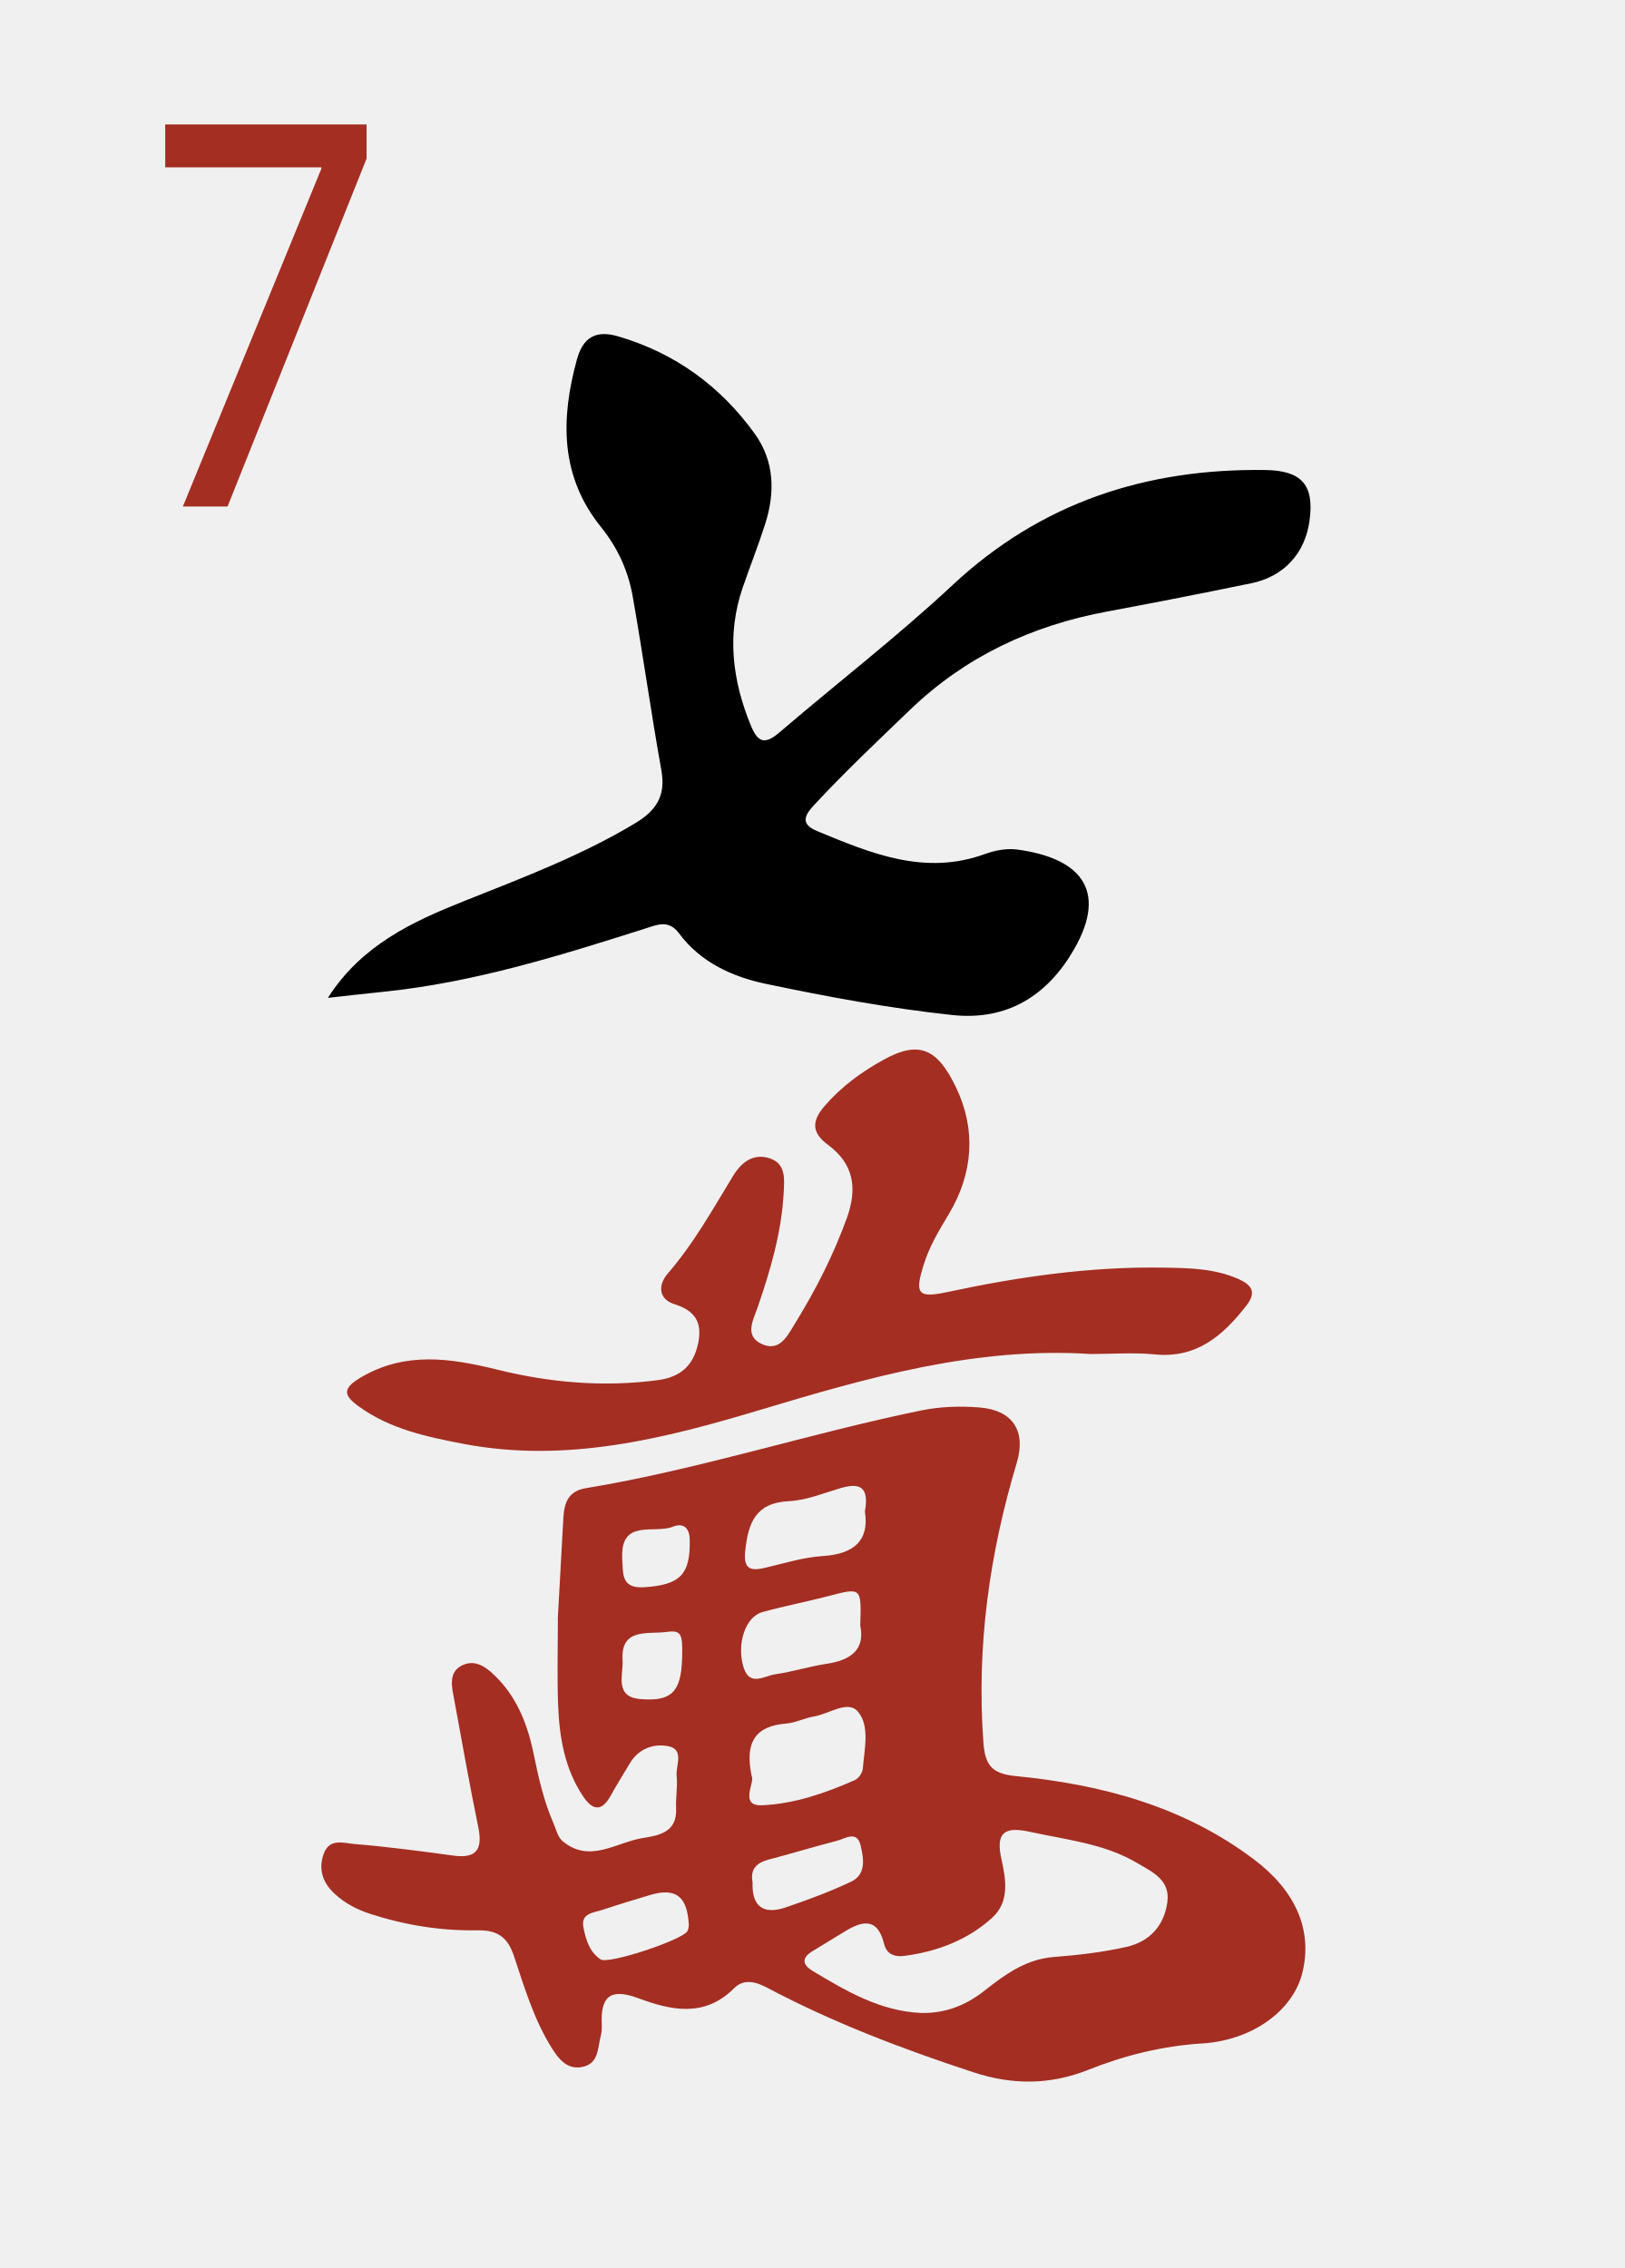
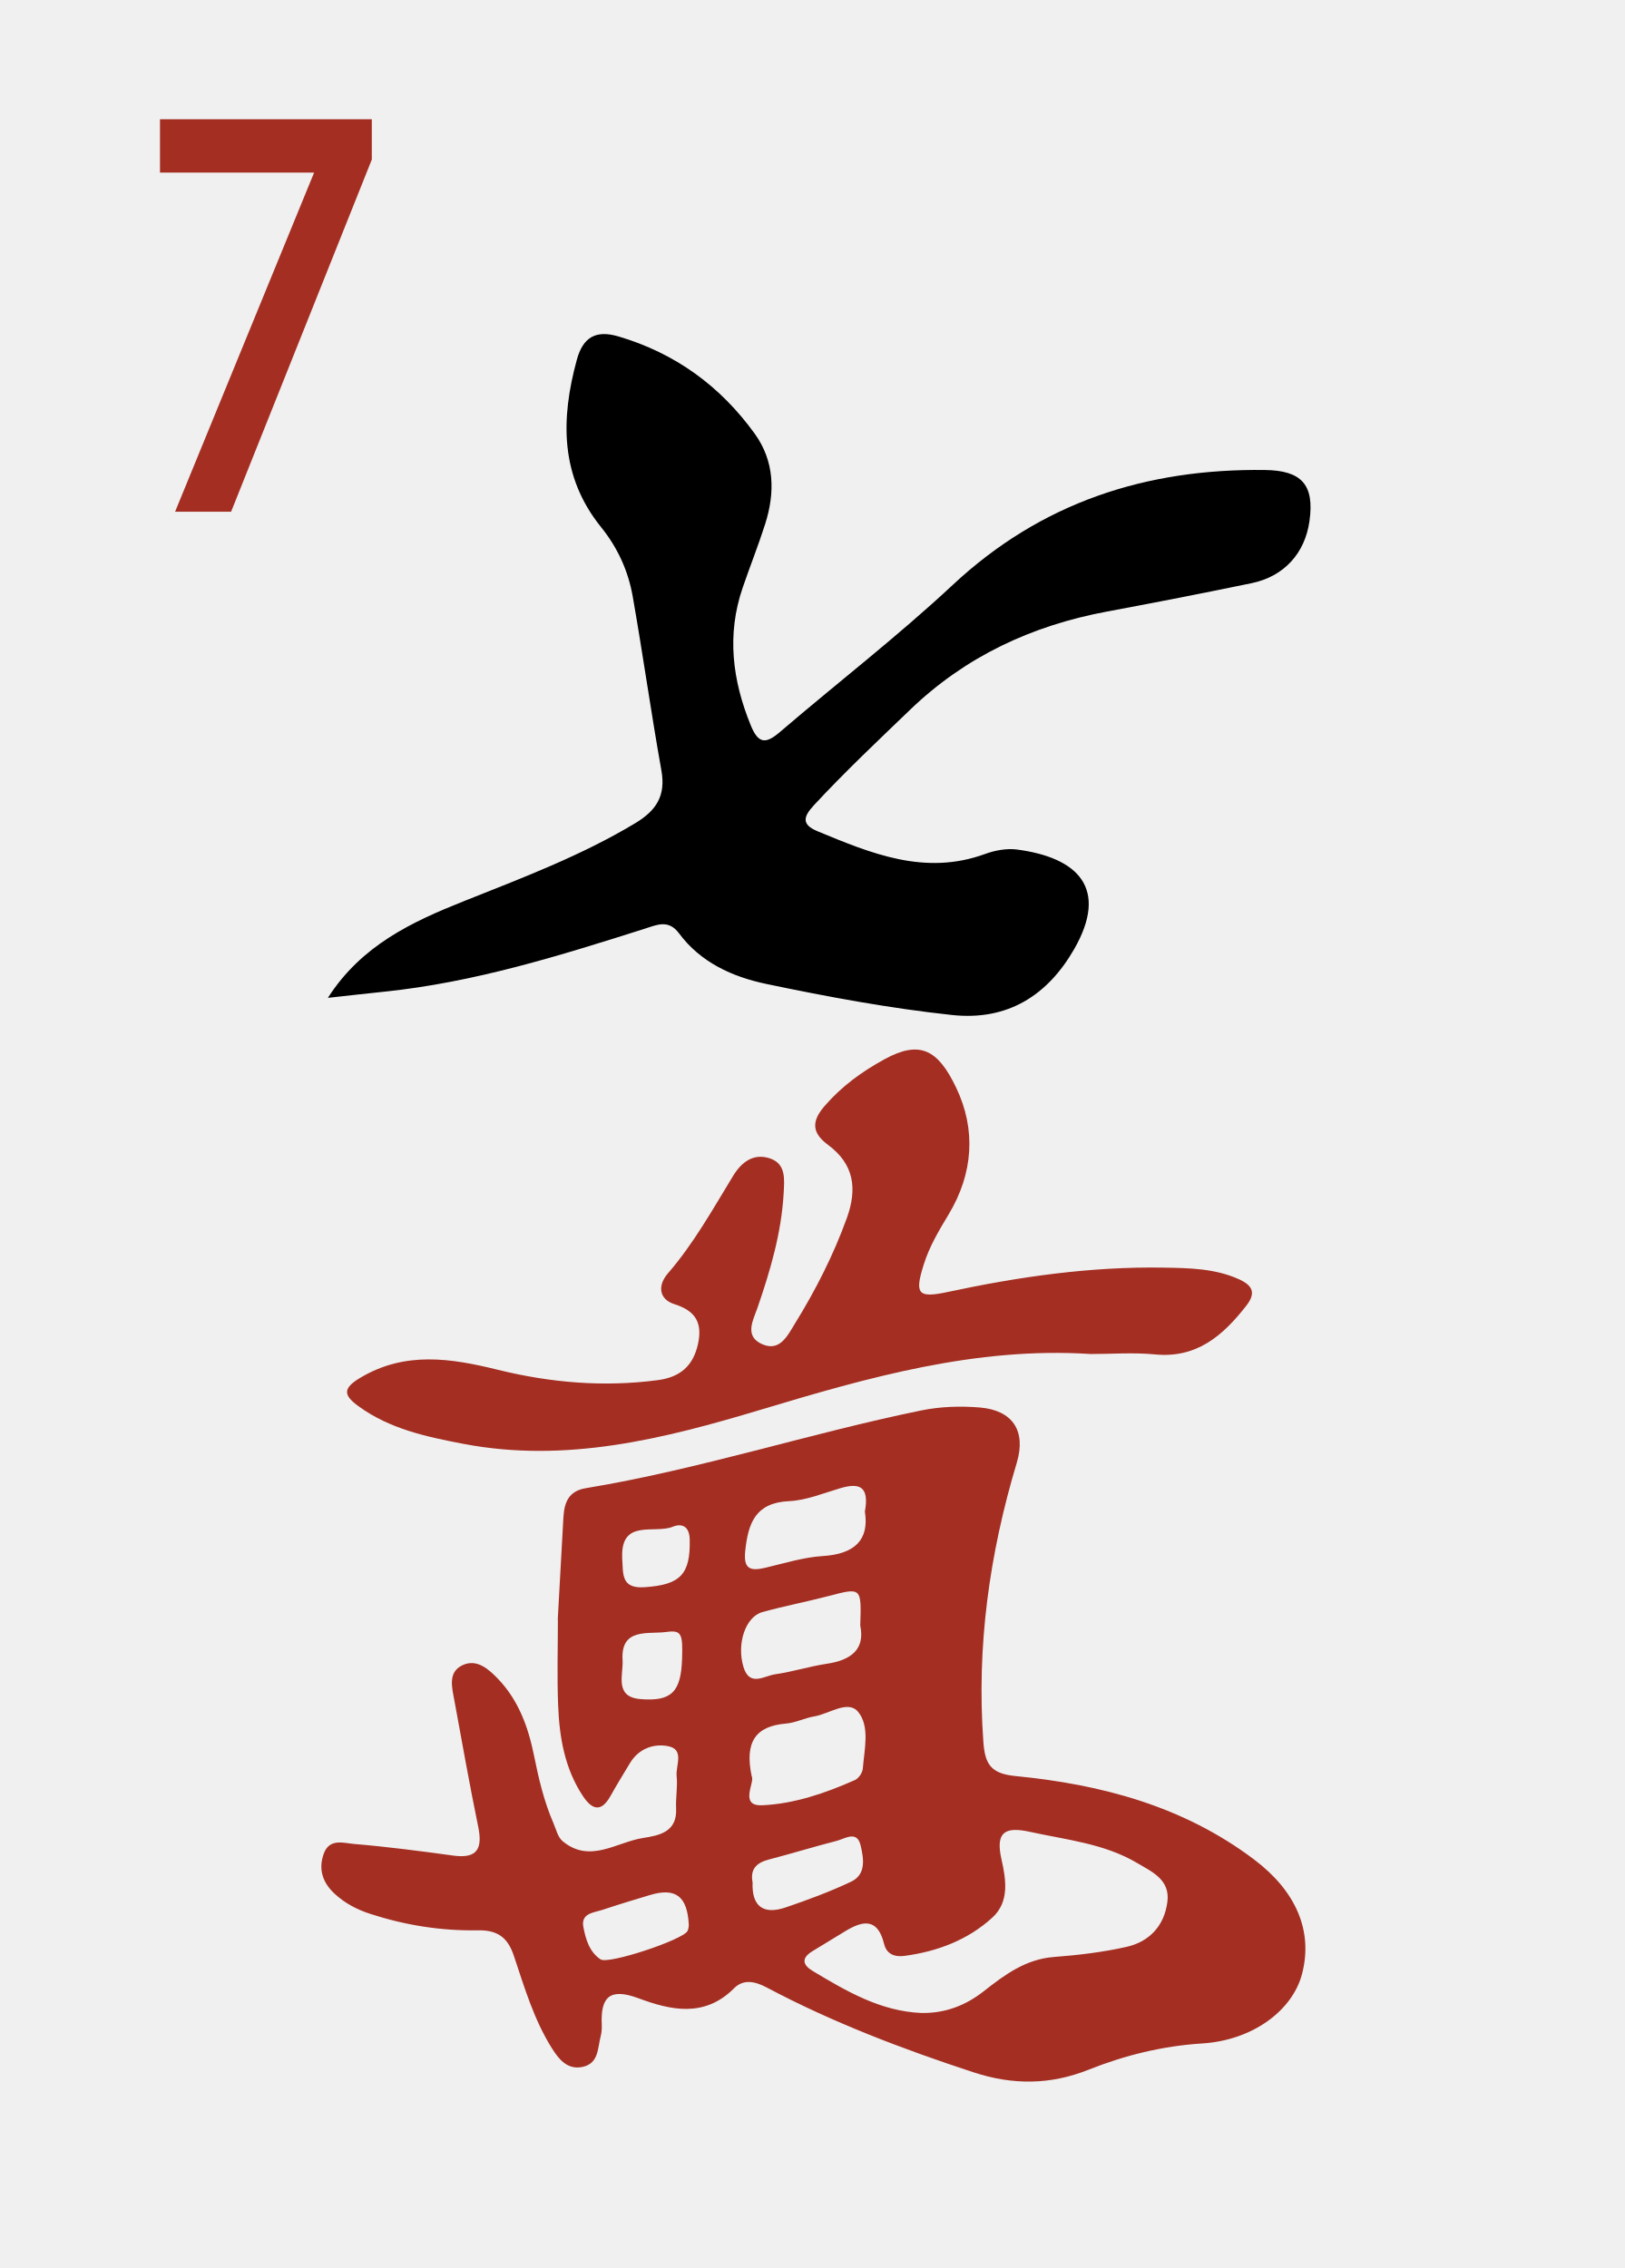
<svg xmlns="http://www.w3.org/2000/svg" id="Layer_1" data-name="Layer 1" viewBox="0 0 310.841 433.986" version="1.1" width="310.841" height="433.986">
  <defs id="defs1">
    <style id="style1">
      .cls-1 {
        fill: #fff;
      }

      .cls-2 {
        fill: #831618;
      }
    </style>
  </defs>
  <g id="g3" transform="translate(-87.80996,-22.99989)">
    <g id="g2" style="fill:none">
      <path d="m 398.63,291.78 c 0,-77.84 0.02,-155.7 0,-233.54 0,-10.31 -3.95,-18.92 -11.49,-25.92 -7.18,-6.67 -15.82,-9.34 -25.47,-9.32 -20.07,0.03 -40.14,0.03 -60.21,0.03 -59.06,0 -118.11,-0.02 -177.16,-0.03 -11.34,0 -20.72,4.34 -28.15,12.89 -6.27,7.22 -8.35,15.73 -8.34,25.12 0.08,59.52 0.04,119.04 0.04,178.55 0,49.66 -0.01,99.31 0,148.97 0,11.71 -0.06,23.43 0.17,35.14 0.17,8.21 3.52,15.25 9.04,21.3 8.08,8.86 18.27,11.9 30.02,11.88 72.97,-0.12 145.95,-0.03 218.92,-0.1 7.99,-0.01 16.05,0.84 23.98,-0.63 17.04,-3.17 28.65,-17.63 28.66,-35.57 0.03,-42.93 -0.01,-85.85 -0.01,-128.78 z m -2.43,-51.84 h -0.05 c 0,59.4 0,118.79 0,178.2 0,5.01 -0.29,9.96 -2.06,14.73 -4.8,12.96 -17.23,21.4 -31.66,21.4 -77.27,0 -154.53,-0.02 -231.79,-0.03 -2.55,0 -5.11,0.06 -7.66,-0.03 -18.18,-0.65 -31.86,-14.28 -32.59,-32.44 -0.03,-0.93 -0.02,-1.85 -0.02,-2.78 0,-119.38 0.02,-238.75 -0.03,-358.13 0,-9.73 2.62,-18.27 9.62,-25.26 6.96,-6.93 15.36,-10.01 25.14,-10 56.96,0.06 113.93,0.03 170.89,0.03 22.28,0 44.55,-0.09 66.82,0.03 16.55,0.09 29.64,10.91 32.75,26.74 0.84,4.24 0.62,8.55 0.63,12.84 0,58.24 0,116.48 0,174.72 z" id="path1" style="fill:none" />
      <path class="cls-1" d="m 396.2,239.93 h -0.05 c 0,59.4 0,118.79 0,178.2 0,5.01 -0.29,9.96 -2.06,14.73 -4.8,12.96 -17.23,21.4 -31.66,21.4 -77.27,0 -154.53,-0.02 -231.79,-0.03 -2.55,0 -5.11,0.06 -7.66,-0.03 -18.18,-0.65 -31.86,-14.28 -32.59,-32.44 -0.03,-0.93 -0.02,-1.85 -0.02,-2.78 0,-119.38 0.02,-238.75 -0.03,-358.13 0,-9.73 2.62,-18.27 9.62,-25.26 6.96,-6.93 15.36,-10.01 25.14,-10 56.96,0.06 113.93,0.03 170.89,0.03 22.28,0 44.55,-0.09 66.82,0.03 16.55,0.09 29.64,10.91 32.75,26.74 0.84,4.24 0.62,8.55 0.63,12.84 0,58.24 0,116.48 0,174.72 z" id="path2" style="fill:none" />
    </g>
-     <polygon class="cls-2" points="152.72,46.82 119.42,46.82 119.42,53.91 145.25,53.91 145.25,54.11 122.34,110 129.73,110 152.72,52.45 " id="polygon2" transform="matrix(1.157012,0,0,1.157012,-18.75034,-7.351288)" style="fill:#a42e22;fill-opacity:1" />
+     <polygon class="cls-2" points="152.72,46.82 119.42,46.82 119.42,53.91 145.25,53.91 145.25,54.11 122.34,110 129.73,110 152.72,52.45 " id="polygon2" transform="matrix(1.157012,0,0,1.157012,-18.75034,-7.351288)" style="fill:#a42e22;fill-opacity:1;stroke:#a42e22;stroke-opacity:1;stroke-width:1.729;stroke-dasharray:none" />
  </g>
  <g id="g5" transform="matrix(1.021137,0,0,1.021137,-92.25891,-36.14588)">
    <path class="cls-2" d="m 194.85,338.94 c 0.37,-6.66 0.71,-12.91 1.06,-19.15 0.16,-2.78 0.92,-4.98 4.2,-5.52 21.26,-3.51 41.78,-10.25 62.85,-14.57 3.56,-0.73 7.35,-0.85 10.98,-0.55 6.14,0.51 8.71,4.38 6.92,10.35 -5.13,17.09 -7.56,34.44 -6.26,52.31 0.3,4.2 1.42,5.95 5.98,6.4 16.12,1.57 31.49,5.64 44.73,15.63 7.9,5.95 11.08,13.41 9.01,21.42 -1.8,6.96 -9.35,12.48 -18.7,13.06 -7.45,0.47 -14.49,2.21 -21.38,4.95 -7.07,2.81 -14.11,2.89 -21.52,0.45 -13.31,-4.37 -26.34,-9.32 -38.72,-15.89 -2.2,-1.16 -4.36,-1.61 -6.11,0.15 -5.54,5.56 -11.85,4.13 -17.95,1.86 -5.4,-2 -7.08,-0.16 -6.84,4.98 0.03,0.73 -0.03,1.49 -0.21,2.19 -0.58,2.23 -0.35,5.07 -3.41,5.71 -2.89,0.6 -4.49,-1.55 -5.73,-3.51 -3.35,-5.33 -5.13,-11.37 -7.11,-17.28 -1.18,-3.55 -3.11,-4.88 -6.84,-4.81 -6.83,0.12 -13.55,-0.96 -20.08,-3.08 -2.5,-0.81 -4.76,-2 -6.67,-3.77 -2.21,-2.04 -3.1,-4.54 -2.05,-7.48 1.07,-2.98 3.74,-2.01 5.69,-1.85 6.22,0.52 12.42,1.33 18.61,2.18 4.46,0.61 5.49,-1.29 4.66,-5.36 -1.63,-7.92 -3.04,-15.89 -4.5,-23.84 -0.43,-2.34 -1.19,-5.12 1.46,-6.44 2.75,-1.36 5.02,0.73 6.75,2.53 3.8,3.96 5.65,8.99 6.72,14.29 0.88,4.34 1.87,8.63 3.64,12.7 0.51,1.18 0.83,2.66 1.73,3.41 5.1,4.26 10.09,0.19 15.07,-0.59 2.98,-0.47 6.42,-1.08 6.2,-5.54 -0.1,-2.01 0.31,-4.07 0.1,-6.06 -0.21,-1.96 1.54,-5.01 -1.62,-5.61 -2.69,-0.52 -5.49,0.46 -7.12,3.17 -1.23,2.05 -2.49,4.08 -3.65,6.16 -1.8,3.24 -3.54,2.51 -5.22,-0.05 -3.36,-5.1 -4.35,-10.91 -4.59,-16.82 -0.22,-5.51 -0.05,-11.04 -0.05,-16.14 z m 68.09,73.67 c 4.43,0.09 8.28,-1.36 11.74,-4.08 3.9,-3.06 7.82,-6 13.13,-6.41 4.57,-0.35 9.17,-0.89 13.63,-1.9 4.28,-0.97 7.06,-3.95 7.64,-8.43 0.54,-4.17 -2.9,-5.64 -5.68,-7.29 -6.15,-3.64 -13.19,-4.32 -20.01,-5.82 -4.78,-1.06 -6.54,0.03 -5.4,5.12 0.85,3.77 1.54,7.98 -1.71,10.94 -4.59,4.19 -10.27,6.34 -16.43,7.17 -1.9,0.26 -3.39,-0.34 -3.85,-2.24 -1.2,-4.91 -3.99,-4.41 -7.35,-2.34 -2.03,1.25 -4.09,2.48 -6.12,3.73 -2.06,1.27 -1.81,2.54 0.09,3.68 6.32,3.79 12.67,7.53 20.32,7.87 z M 231.2,368.28 c 0.64,1.06 -2.43,5.6 1.95,5.41 5.97,-0.26 11.84,-2.26 17.39,-4.73 0.69,-0.31 1.41,-1.37 1.47,-2.13 0.29,-3.63 1.37,-7.91 -0.88,-10.65 -1.88,-2.29 -5.4,0.38 -8.19,0.85 -1.8,0.3 -3.52,1.2 -5.32,1.35 -5.6,0.46 -7.82,3.34 -6.42,9.9 z m 20.33,-28.22 c 0.24,-7.25 0.25,-7.2 -6.01,-5.56 -4.09,1.07 -8.26,1.86 -12.33,2.99 -3.18,0.88 -4.85,5.96 -3.54,10.28 1.14,3.78 3.87,1.68 5.91,1.38 3.27,-0.47 6.46,-1.49 9.73,-1.98 4.56,-0.68 7.15,-2.73 6.25,-7.11 z m 0.87,-21.4 c 0.9,-4.92 -1.2,-5.39 -4.63,-4.38 -3.17,0.94 -6.36,2.27 -9.58,2.42 -6.32,0.29 -7.66,4.14 -8.21,9.34 -0.36,3.39 0.96,3.8 3.73,3.15 3.58,-0.84 7.16,-1.97 10.78,-2.2 5.94,-0.37 8.76,-2.97 7.91,-8.34 z m -21.04,69.5 c -0.18,4.52 2.07,6.08 6.2,4.67 4.15,-1.41 8.28,-2.94 12.24,-4.81 2.92,-1.38 2.36,-4.42 1.8,-6.81 -0.68,-2.88 -2.92,-1.25 -4.49,-0.85 -4.25,1.09 -8.44,2.39 -12.69,3.49 -2.31,0.6 -3.55,1.79 -3.06,4.3 z m -11.95,7.95 c -0.27,-5.42 -2.5,-7.03 -7.28,-5.6 -2.97,0.89 -5.94,1.79 -8.88,2.77 -1.64,0.54 -4.08,0.62 -3.6,3.19 0.42,2.27 1.12,4.7 3.23,6.1 1.48,0.98 15.38,-3.65 16.28,-5.31 0.24,-0.44 0.23,-1.02 0.26,-1.16 z m -1.26,-49.93 c 0.14,-4.61 -0.1,-5.36 -2.93,-4.97 -3.39,0.47 -8.62,-0.87 -8.22,5.3 0.17,2.66 -1.61,6.86 3.31,7.28 5.9,0.5 7.65,-1.37 7.84,-7.61 z m -11.23,-18.86 c 0.24,2.76 -0.37,5.81 4.14,5.51 6.77,-0.44 8.67,-2.39 8.52,-8.97 -0.06,-2.51 -1.53,-3.04 -3.16,-2.37 -3.45,1.4 -9.79,-1.57 -9.49,5.83 z" id="path3" style="fill:#a42e22;fill-opacity:1" />
    <path d="m 151.77,222.41 c 6.31,-9.89 15.83,-14.29 25.54,-18.16 10.94,-4.36 21.94,-8.5 32.09,-14.61 3.96,-2.39 5.72,-5.16 4.87,-9.89 -1.94,-10.85 -3.47,-21.78 -5.38,-32.64 -0.84,-4.75 -2.83,-9.11 -5.91,-12.92 -7.71,-9.55 -7.59,-20.26 -4.55,-31.38 1.13,-4.12 3.46,-5.65 7.79,-4.37 10.65,3.14 19.11,9.32 25.54,18.23 3.71,5.14 3.84,11.01 1.96,16.91 -1.28,4.02 -2.85,7.95 -4.22,11.95 -3.01,8.8 -1.94,17.32 1.52,25.8 1.45,3.56 2.88,3.46 5.51,1.2 10.75,-9.21 22,-17.88 32.34,-27.53 16.6,-15.49 36.23,-21.81 58.48,-21.53 6.89,0.09 9.31,2.77 8.35,9.58 -0.85,6.04 -4.77,10.37 -10.84,11.63 -9,1.86 -18.02,3.63 -27.06,5.31 -14.09,2.63 -26.52,8.39 -36.96,18.44 -6.1,5.87 -12.25,11.66 -18.01,17.88 -1.94,2.1 -2.37,3.58 0.68,4.85 10.09,4.18 20.14,8.38 31.4,4.27 1.86,-0.68 4.04,-1.09 5.97,-0.84 11.43,1.5 17.3,7.26 10.7,18.72 -4.92,8.54 -12.38,13.42 -22.85,12.29 -11.72,-1.26 -23.29,-3.41 -34.8,-5.82 -6.34,-1.33 -12.3,-4.02 -16.36,-9.49 -1.97,-2.66 -4.18,-1.57 -6.42,-0.86 -15.96,5.07 -31.94,10.05 -48.71,11.79 -3.56,0.37 -7.13,0.78 -10.69,1.17 z" id="path4" />
    <path class="cls-2" d="m 294.6,289.12 c -21.35,-1.36 -41.51,4.37 -61.63,10.42 -18.22,5.48 -36.56,10.11 -55.86,6.41 -6.89,-1.32 -13.7,-2.77 -19.55,-7.01 -2.88,-2.08 -3.05,-3.37 0.31,-5.37 8.39,-5 16.98,-3.65 25.67,-1.51 9.92,2.45 19.9,3.31 30.08,1.96 4.21,-0.56 6.63,-2.7 7.52,-6.81 0.84,-3.91 -0.44,-6.17 -4.42,-7.42 -2.97,-0.94 -3.15,-3.55 -1.24,-5.76 4.85,-5.6 8.41,-12.03 12.24,-18.3 1.61,-2.63 3.85,-4.26 6.86,-3.27 3.08,1.02 2.74,3.93 2.6,6.55 -0.42,7.42 -2.49,14.45 -4.89,21.42 -0.79,2.3 -2.53,5.27 0.76,6.81 3.41,1.58 4.86,-1.57 6.26,-3.84 3.87,-6.26 7.19,-12.79 9.71,-19.75 1.99,-5.51 1.35,-10.11 -3.52,-13.71 -2.99,-2.21 -3.18,-4.35 -0.67,-7.26 3.19,-3.7 6.98,-6.45 11.21,-8.77 6.67,-3.66 10.05,-1.83 13.45,5.28 3.78,7.88 3.22,16.1 -1.4,23.78 -1.8,2.99 -3.59,5.98 -4.65,9.35 -1.76,5.57 -1.15,6.39 4.5,5.18 13.34,-2.86 26.78,-4.79 40.45,-4.56 4.75,0.08 9.56,0.14 14.06,2.16 2.6,1.17 3.31,2.57 1.38,5.02 -4.37,5.58 -9.26,9.85 -17.1,9.08 -4.01,-0.39 -8.08,-0.07 -12.13,-0.07 z" id="path5" style="fill:#a42e22;fill-opacity:1" />
  </g>
</svg>
